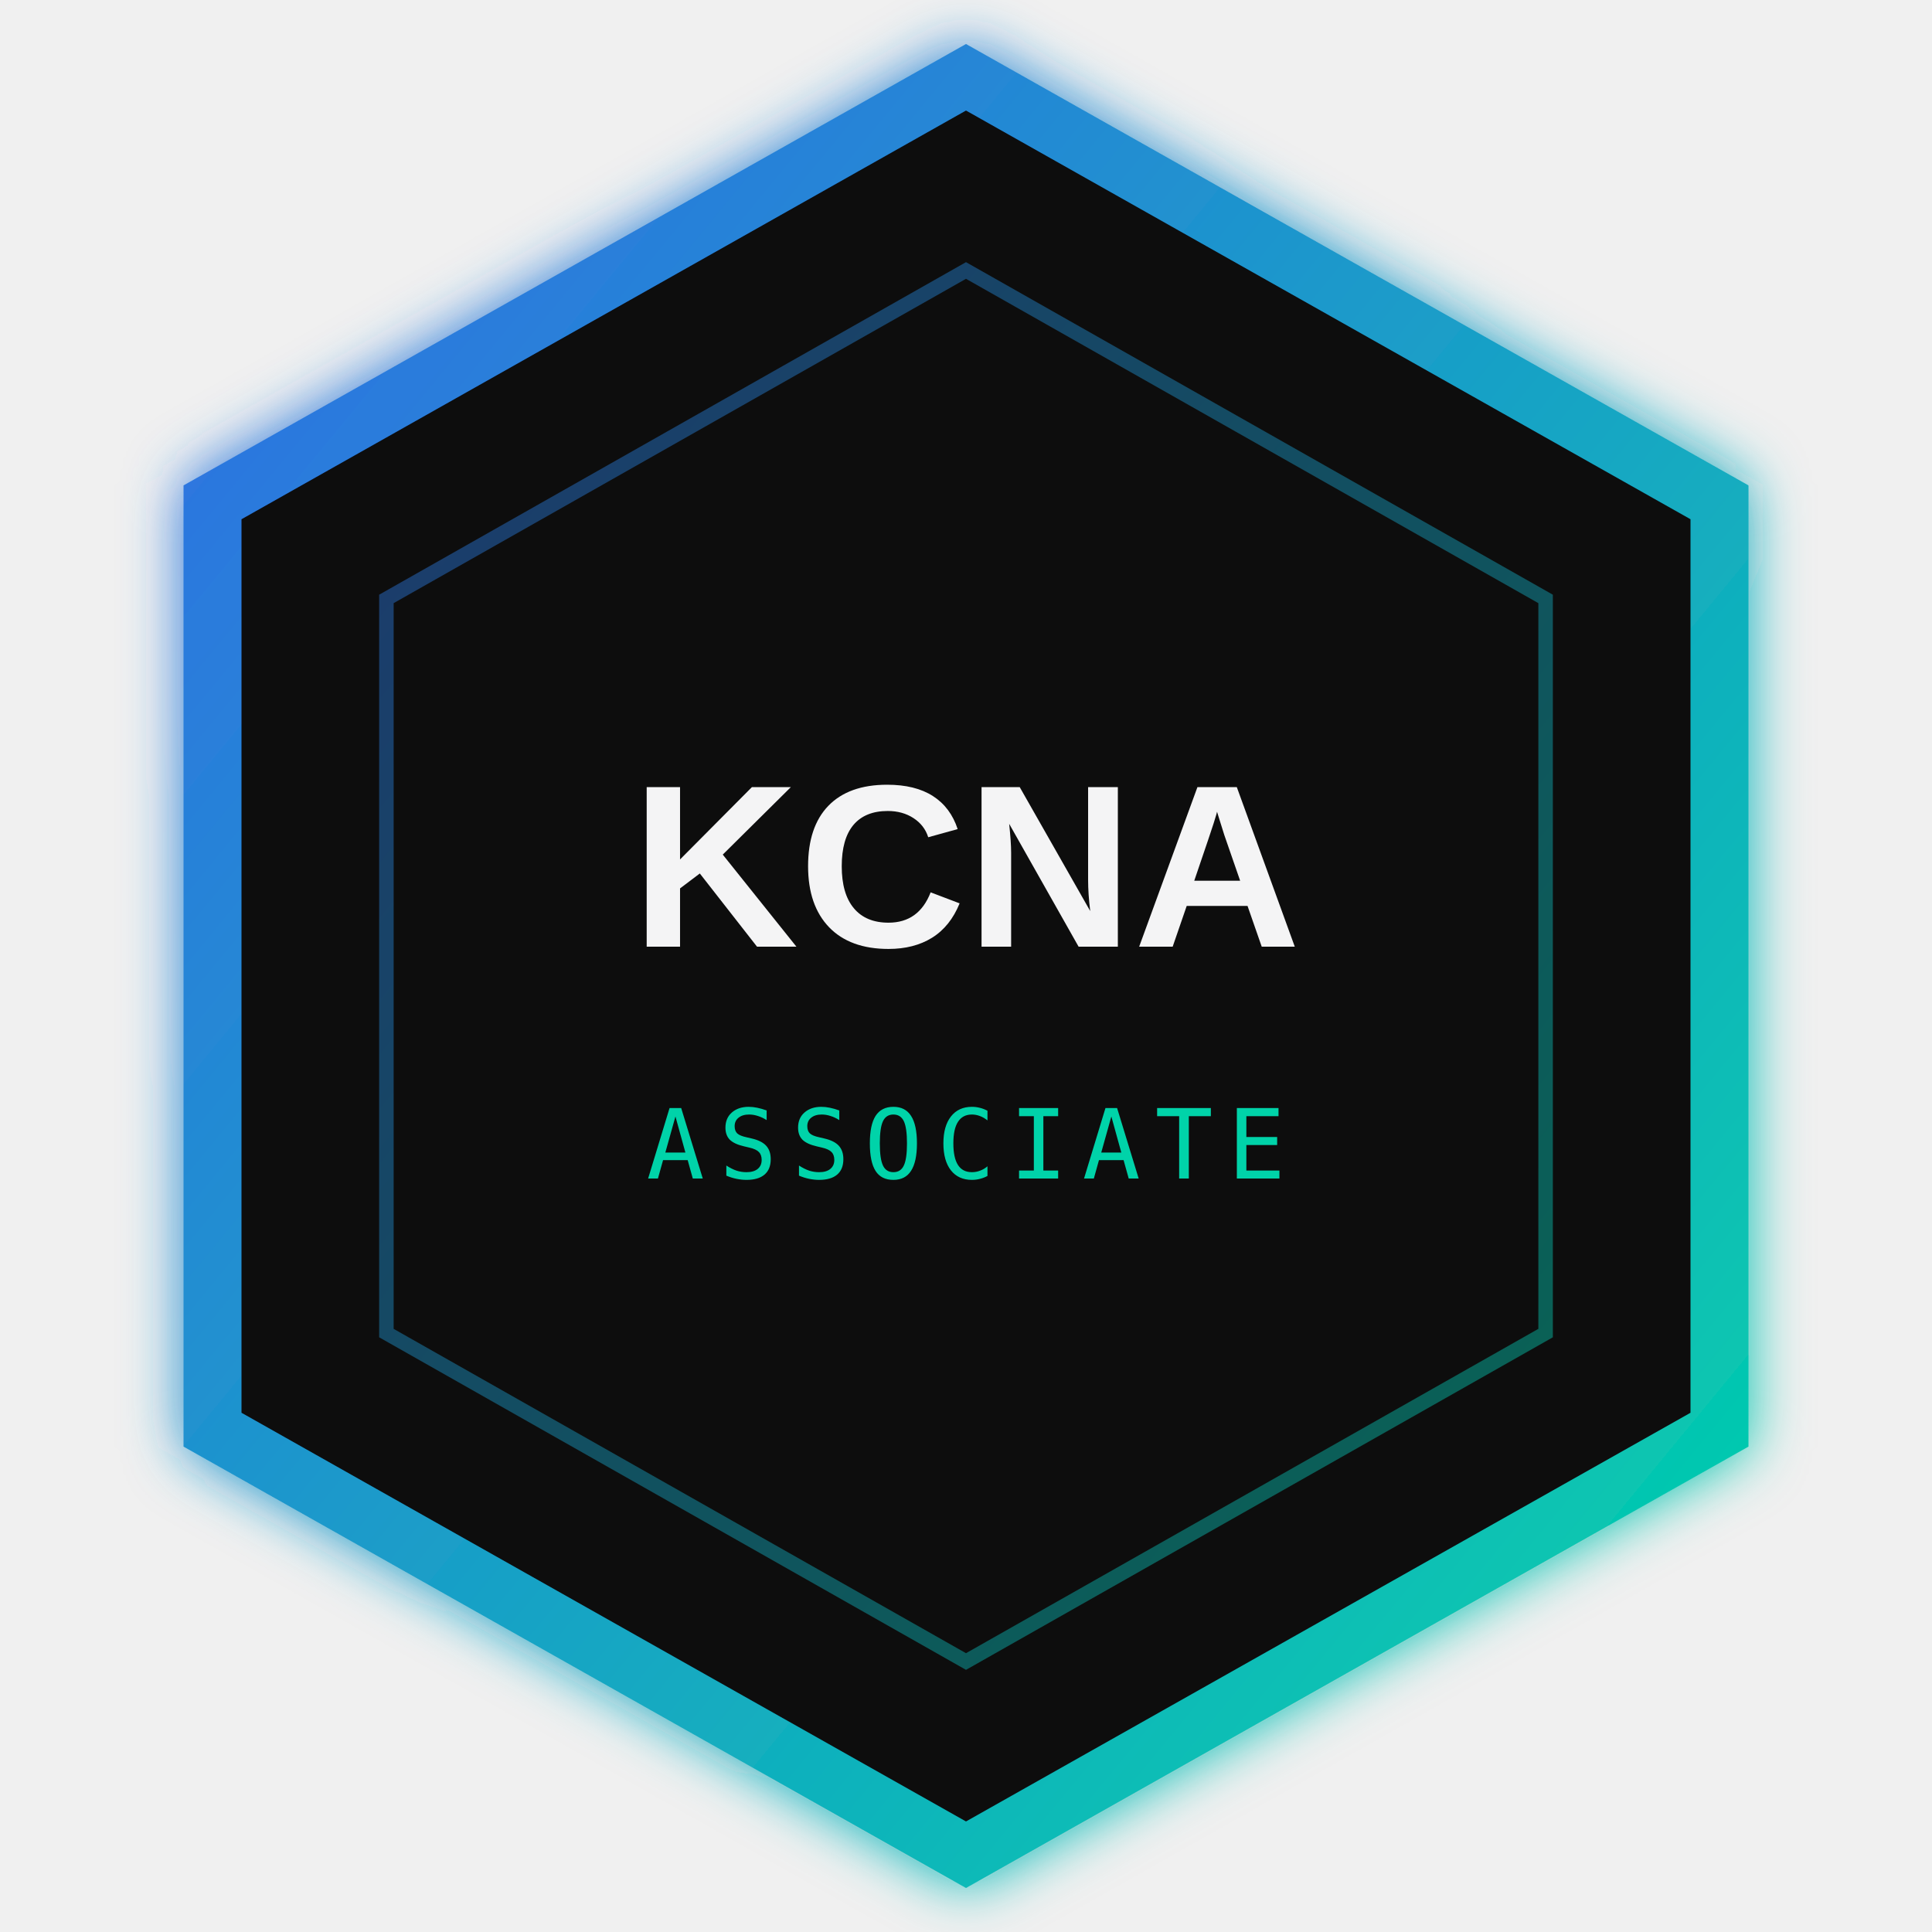
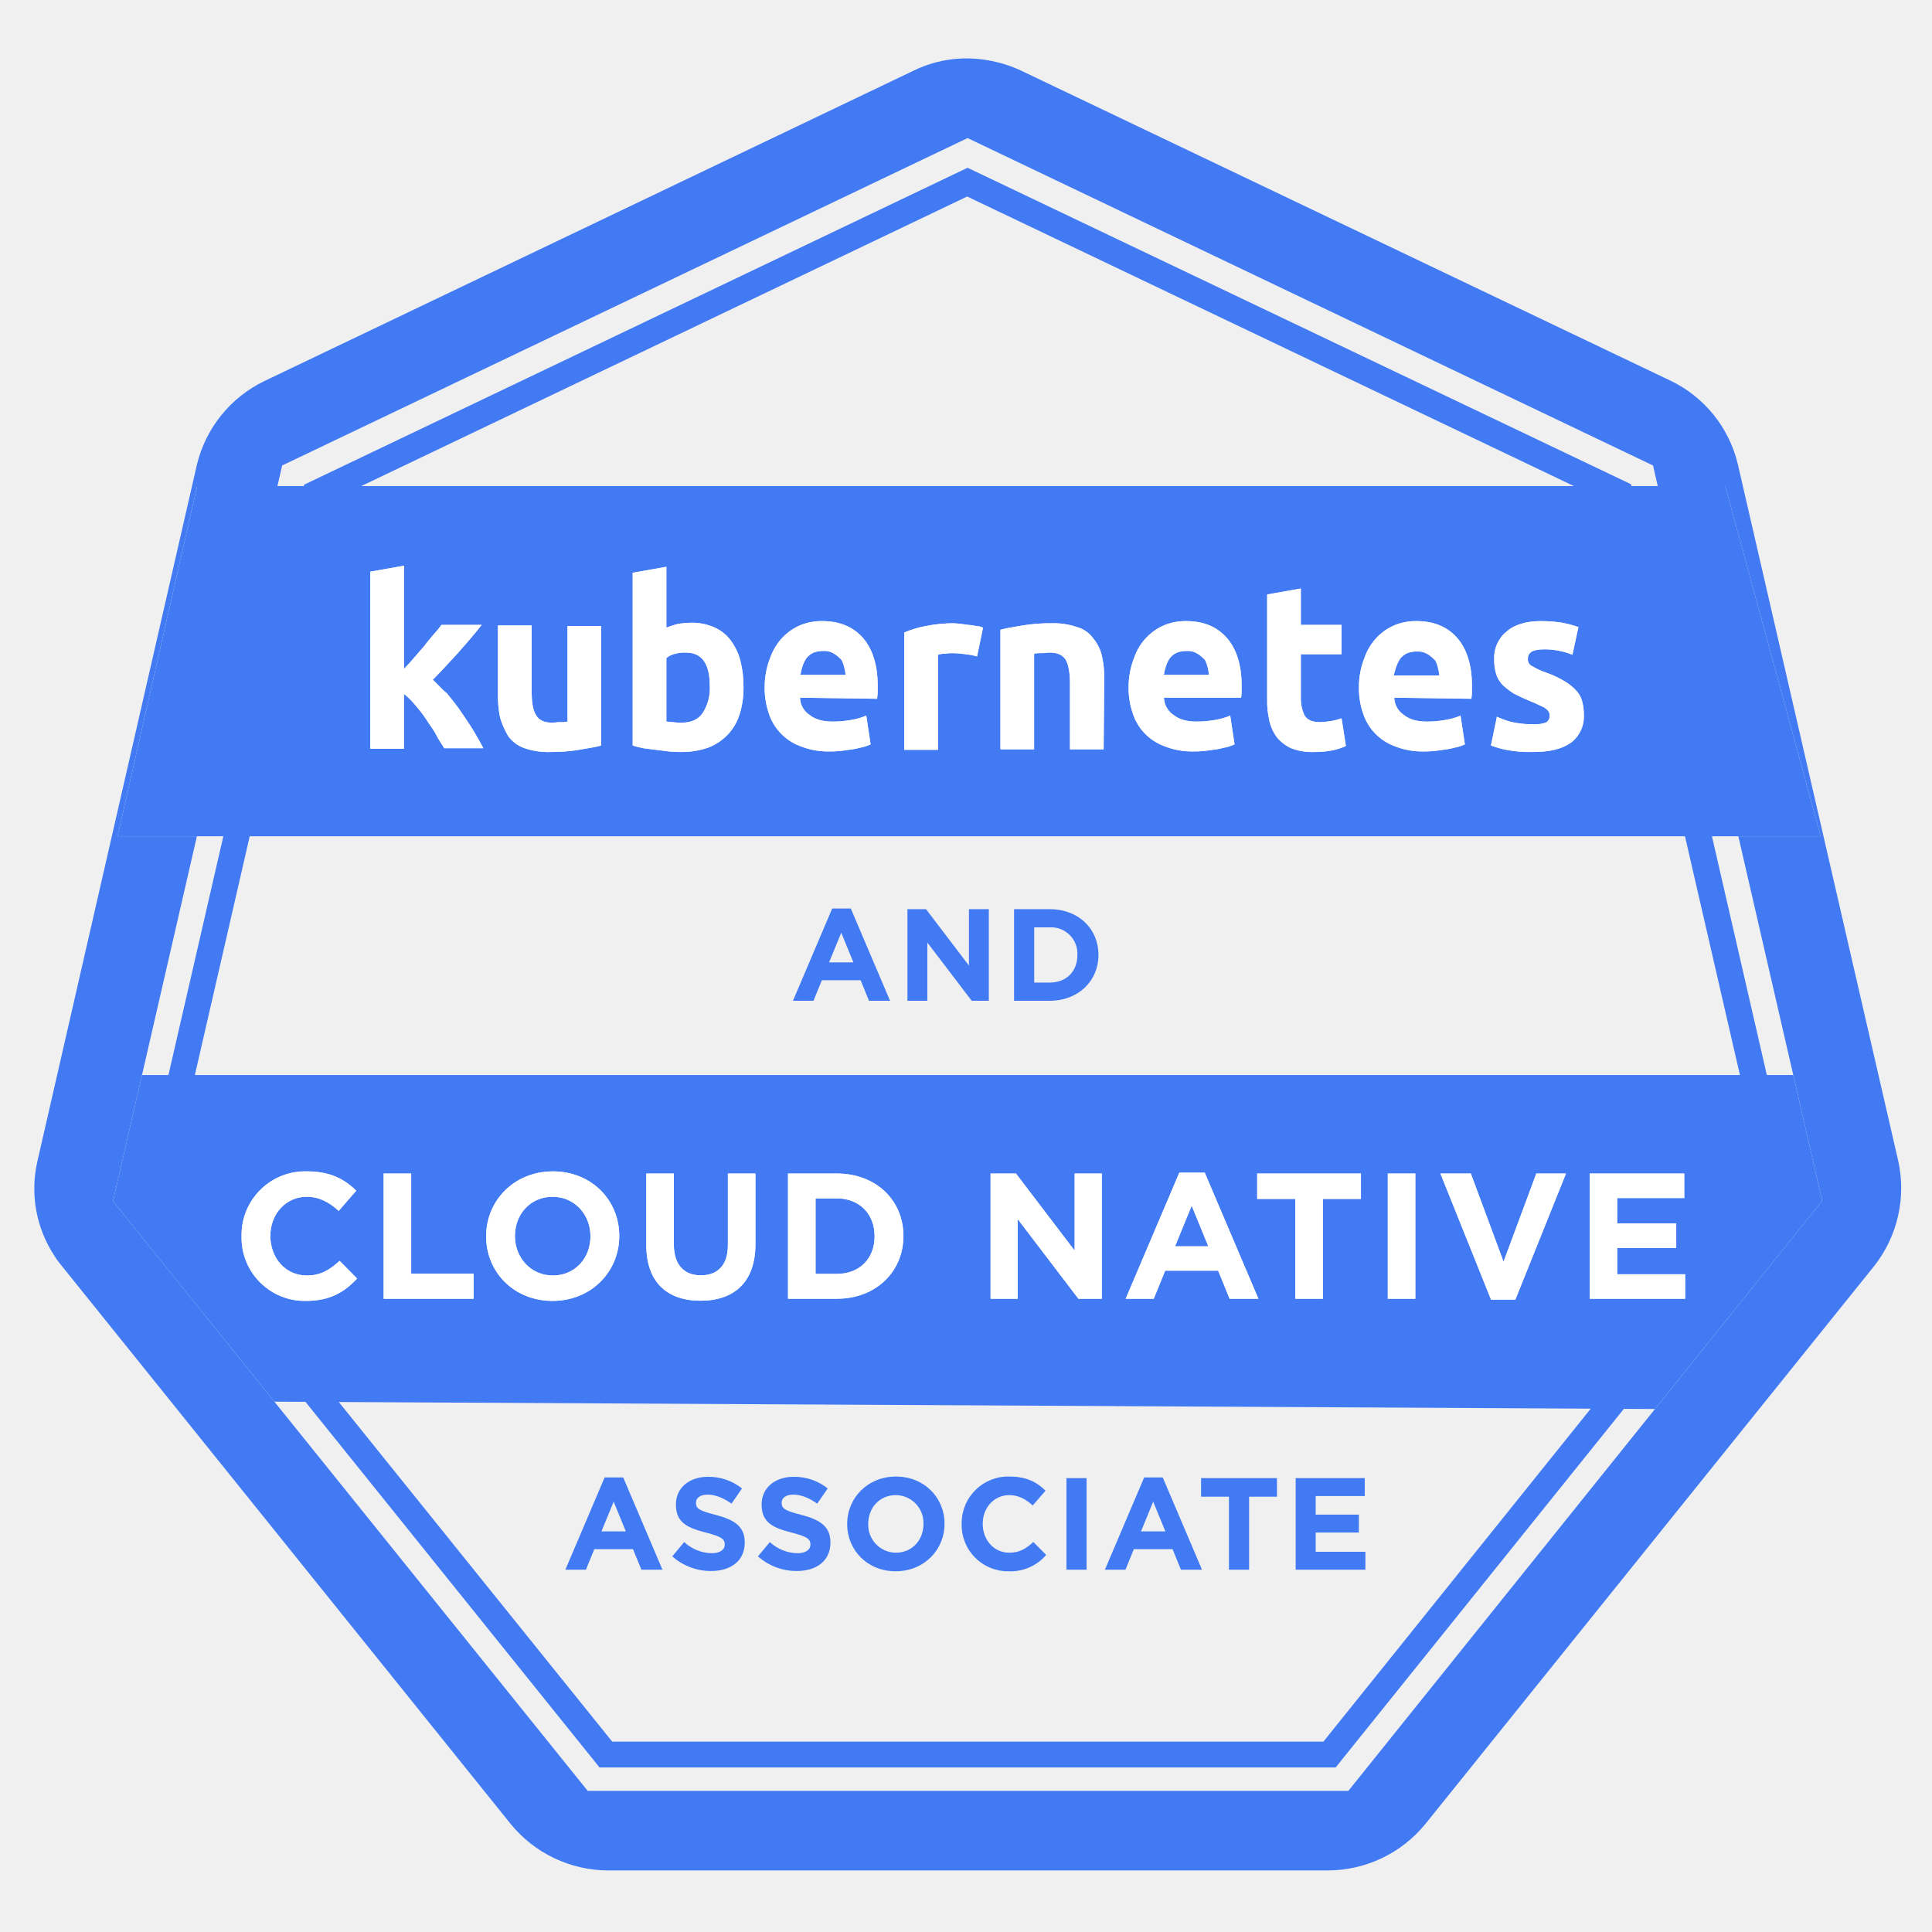
- <svg xmlns="http://www.w3.org/2000/svg" viewBox="0 0 200 200" role="img" aria-label="KCNA certification badge">
+ <svg xmlns="http://www.w3.org/2000/svg" id="Layer_1" data-name="Layer 1" viewBox="0 0 612 612">
  <defs>
-     <linearGradient id="g-kcna" x1="0%" y1="0%" x2="100%" y2="100%">
-       <stop offset="0%" stop-color="#326ce5" />
-       <stop offset="100%" stop-color="#00d3a9" />
-     </linearGradient>
-     <filter id="glow-kcna" x="-20%" y="-20%" width="140%" height="140%">
-       <feGaussianBlur stdDeviation="3" result="blur" />
-       <feMerge>
-         <feMergeNode in="blur" />
-         <feMergeNode in="SourceGraphic" />
-       </feMerge>
-     </filter>
+     <style>.cls-1{fill:none;}.cls-2{fill:#427af4;}.cls-3{fill:#fff;}</style>
  </defs>
-   <polygon points="100,8 178,52 178,148 100,192 22,148 22,52" fill="#0a0a0f" stroke="url(#g-kcna)" stroke-width="6" filter="url(#glow-kcna)" />
-   <polygon points="100,28 160,62 160,138 100,172 40,138 40,62" fill="none" stroke="url(#g-kcna)" stroke-width="1.5" opacity="0.45" />
-   <text x="100" y="98" text-anchor="middle" font-family="Outfit, Arial, sans-serif" font-size="24" font-weight="800" fill="#f4f4f5">KCNA</text>
-   <text x="100" y="122" text-anchor="middle" font-family="JetBrains Mono, monospace" font-size="10" letter-spacing="1.5" fill="#00d3a9">ASSOCIATE</text>
+   <polygon class="cls-1" points="365.299 475.684 361.444 485.092 369.153 485.092 365.299 475.684" />
+   <polygon class="cls-1" points="96.361 153.521 306.504 53.14 516.647 153.387 516.784 153.982 525.13 153.982 525.13 153.982 523.628 147.452 306.504 43.737 89.381 147.452 87.879 153.982 96.255 153.982 96.361 153.521" />
+   <polygon class="cls-1" points="542.291 264.908 559.682 340.539 568.054 340.539 568.054 340.539 550.653 264.908 550.652 264.908 542.291 264.908" />
+   <path class="cls-1" d="M193.928,551.694v-0H419.215l84.685-105.471-396.582-2.109Zm216.501-83.471H432.312v5.678h-15.543v5.886H430.447v5.679H416.769v6.092h15.75v5.679H410.428Zm-29.962,0h24.04v5.885h-8.829v23.128H389.294v-23.128h-8.828Zm-18.027-.207h5.886l12.434,29.22h-6.674l-2.653-6.507H359.164l-2.653,6.507h-6.507Zm-24.619.207h6.384v29.013H337.82Zm-33.195,14.506a14.745,14.745,0,0,1,14.479-15.007q.324-.006.649.003c5.471,0,8.746,1.824,11.439,4.476l-4.062,4.684c-2.238-2.031-4.518-3.275-7.419-3.275-4.891,0-8.415,4.062-8.415,9.036v.083c0,4.974,3.44,9.118,8.415,9.118,3.315,0,5.346-1.326,7.626-3.398l4.062,4.103a14.832,14.832,0,0,1-11.895,5.181,14.645,14.645,0,0,1-14.881-14.406q-.004-.258.001-.515Zm-36.264,0c0-8.248,6.507-15.004,15.46-15.004,8.951,0,15.376,6.673,15.376,14.921v.083c0,8.248-6.507,15.004-15.46,15.004-8.953,0-15.376-6.673-15.376-14.921ZM250.873,485.507c-5.845-1.492-9.616-3.108-9.616-8.87v-.083c0-5.263,4.228-8.745,10.155-8.745a16.8,16.8,0,0,1,10.777,3.689l-3.317,4.808c-2.569-1.783-5.098-2.86-7.544-2.86s-3.73,1.119-3.73,2.528v.082c0,1.907,1.243,2.528,6.259,3.814,5.886,1.534,9.201,3.648,9.201,8.704v.083c0,5.761-4.394,8.994-10.652,8.994a18.465,18.465,0,0,1-12.311-4.642l3.773-4.518a13.31,13.31,0,0,0,8.662,3.523c2.612,0,4.187-1.036,4.187-2.736v-.083c0-1.617-.995-2.445-5.845-3.689Zm-27.145,0c-5.845-1.492-9.616-3.108-9.616-8.87v-.083c0-5.263,4.228-8.745,10.155-8.745a16.8,16.8,0,0,1,10.777,3.689l-3.317,4.808c-2.569-1.783-5.098-2.86-7.543-2.86s-3.73,1.119-3.73,2.528v.082c0,1.907,1.243,2.528,6.259,3.814,5.886,1.534,9.201,3.648,9.201,8.704v.083c0,5.761-4.394,8.994-10.652,8.994a18.465,18.465,0,0,1-12.311-4.642l3.773-4.518a13.31,13.31,0,0,0,8.662,3.523c2.612,0,4.187-1.036,4.187-2.736v-.083c0-1.617-.995-2.445-5.845-3.689Zm-26.316-17.49,12.434,29.22h-6.673l-2.653-6.507h-12.268l-2.653,6.507h-6.507l12.434-29.22Z" />
+   <polygon class="cls-1" points="262.626 304.864 270.335 304.864 266.48 295.456 262.626 304.864" />
+   <polygon class="cls-1" points="194.386 475.684 190.532 485.092 198.241 485.092 194.386 475.684" />
+   <path class="cls-1" d="M283.821,491.848c5.139,0,8.703-4.062,8.703-9.035v-.083a8.815,8.815,0,0,0-8.506-9.114q-.14-.005-.281-.005c-5.139,0-8.704,4.062-8.704,9.036v.083a8.815,8.815,0,0,0,8.506,9.113Q283.68,491.848,283.821,491.848Z" />
+   <polygon class="cls-1" points="70.747 264.908 62.371 264.908 44.981 340.539 53.357 340.539 70.747 264.908" />
+   <polygon class="cls-1" points="514.395 446.279 423.102 559.869 189.907 559.869 96.759 444.057 86.916 444.005 186.172 567.298 427.113 567.298 524.245 446.331 514.395 446.279" />
+   <path class="cls-1" d="M533.751,264.908h-454.65L61.73,340.539H551.158ZM275.267,317.008l-2.653-6.507H260.346l-2.653,6.507h-6.507l12.434-29.22h5.886l12.434,29.22Zm37.961,0H307.8l-14.051-18.444v18.444h-6.3V287.995h5.886l13.595,17.864V287.995h6.299Zm34.731-14.506c0,8.165-6.3,14.506-15.418,14.506h-11.316V287.995h11.316c9.117,0,15.418,6.258,15.418,14.423Z" />
+   <polygon class="cls-1" points="306.37 62.253 114.425 153.982 498.581 153.982 306.37 62.253" />
+   <path class="cls-1" d="M332.542,293.756H327.608v17.491h4.934c5.221,0,8.744-3.523,8.744-8.663v-.083a8.332,8.332,0,0,0-8.744-8.746Z" />
+   <polygon class="cls-2" points="372.217 394.802 382.758 394.802 377.488 381.937 372.217 394.802" />
+   <path class="cls-2" d="M187.041,391.685v-.114c0-6.8-4.987-12.468-12.015-12.468-7.027,0-11.901,5.554-11.901,12.354v.113c0,6.801,4.987,12.468,12.015,12.468C182.166,404.039,187.041,398.485,187.041,391.685Z" />
+   <path class="cls-2" d="M265.092,379.613h-6.745V403.529h6.745c7.14,0,11.957-4.817,11.957-11.844v-.114C277.048,384.544,272.232,379.613,265.092,379.613Z" />
+   <path class="cls-2" d="M601.311,367.76l-0-0L550.491,147.036a39.457,39.457,0,0,0-21.325-26.448L323.536,22.412a41.162,41.162,0,0,0-19.109-3.877A38.06,38.06,0,0,0,289.334,22.412L83.703,120.727A39.761,39.761,0,0,0,62.379,147.175L11.836,367.899a38.716,38.716,0,0,0,5.4,29.91,24.49,24.49,0,0,0,2.216,3.046L161.801,577.822A39.99,39.99,0,0,0,192.542,592.5H420.743a39.99,39.99,0,0,0,30.741-14.678l142.349-176.967A39.965,39.965,0,0,0,601.311,367.76ZM186.172,567.298,86.916,444.005,35.792,380.5l9.189-39.961,17.391-75.631H37.237L62.448,153.982H87.879l1.502-6.53L306.504,43.737,523.628,147.452l1.502,6.53h21.357l30.253,110.926H550.653L568.054,340.539l9.163,39.823-0.0 0L524.245,446.331,427.113,567.298Z" />
+   <path class="cls-2" d="M189.907,559.869H423.102L514.395,446.279l9.85.052,52.971-65.97 0-0L568.054,340.539h-8.372l-17.391-75.631h34.449l-30.253-110.926H516.784l-.137-.595L306.504,53.14,96.361,153.521l-.106.461H62.448L37.237,264.908H70.747L53.357,340.539H44.981l-9.189,39.961L86.916,444.005l9.843.052ZM419.215,551.694H193.928v0l-86.61-107.581,396.582,2.109ZM97.147,404.039c4.533,0,7.31-1.814,10.427-4.647l5.554,5.611c-4.081,4.363-8.614,7.084-16.265,7.084A20.024,20.024,0,0,1,76.517,392.39q-.006-.353.001-.705v-.114a20.162,20.162,0,0,1,19.799-20.518q.443-.008.886.004c7.481,0,11.958,2.494,15.641,6.121l-5.554,6.404c-3.06-2.777-6.177-4.477-10.144-4.477-6.688,0-11.505,5.554-11.505,12.354v.113C85.642,398.372,90.346,404.039,97.147,404.039Zm52.881-.567v7.934H121.522v-39.67h8.727v31.736Zm3.973-11.787v-.114c0-11.277,8.897-20.515,21.139-20.515,12.241,0,21.025,9.124,21.025,20.402v.113c0,11.278-8.897,20.516-21.139,20.516-12.241,0-21.025-9.124-21.025-20.402Zm68.013,12.298c5.327,0,8.557-3.23,8.557-9.521V371.736h8.728V394.121c0,12.014-6.745,17.908-17.4,17.908-10.653,0-17.172-5.951-17.172-17.625V371.736h8.728v22.441c0,6.461,3.23,9.805,8.557,9.805Zm27.607,7.424v-39.67h15.471c12.468,0,21.082,8.557,21.082,19.722v.113c0,11.165-8.614,19.835-21.082,19.835Zm64.161,0v-39.67h8.046l18.589,24.425v-24.425h8.614v39.67h-7.425l-19.212-25.219v25.219Zm84.454-31.623v-8.047H431.105v8.047H419.035v31.623h-8.727v-31.623Zm.391,31.623h-9.124l-3.627-8.897H369.101l-3.627,8.897h-8.897l17.001-39.954h8.048Zm40.985,0v-39.67H448.34v39.67Zm16.666-39.67h9.635L476.282,399.675l10.372-27.939h9.407L480.023,411.689h-7.708Zm74.701,15.811v7.764H512.275v8.33h21.536v7.764H503.606v-39.67H533.528v7.764H512.275v8.047Zm-41.827-163.445c-1.204-.516-2.753-1.377-4.99-2.237-1.549-.688-3.097-1.377-4.474-2.065a25.64,25.64,0,0,1-3.441-2.581,9.169,9.169,0,0,1-2.237-3.441,15.228,15.228,0,0,1-.688-4.99,10.62,10.62,0,0,1,3.958-8.776c2.581-2.237,6.367-3.269,10.84-3.269a42.431,42.431,0,0,1,6.711.516,35.12,35.12,0,0,1,5.162,1.377l-1.893,8.776a21.533,21.533,0,0,0-3.958-1.204,22.231,22.231,0,0,0-4.99-.516c-3.441,0-5.162.86-5.162,2.925a2.552,2.552,0,0,0,.172,1.205,2.294,2.294,0,0,0,.86,1.032c.688.344,1.205.688,1.893,1.032a25.339,25.339,0,0,0,2.925,1.204,31.414,31.414,0,0,1,5.85,2.753,15.764,15.764,0,0,1,3.613,2.925,7.616,7.616,0,0,1,1.893,3.441,15.494,15.494,0,0,1,.516,4.302,10.323,10.323,0,0,1-4.13,8.776c-2.925,2.065-6.883,2.925-12.045,2.925l-0-0a38.65,38.65,0,0,1-8.431-.688,30.543,30.543,0,0,1-4.818-1.377l1.893-9.12a22.046,22.046,0,0,0,5.678,1.893,31.684,31.684,0,0,0,5.678.516,12.006,12.006,0,0,0,4.13-.516,2.439,2.439,0,0,0,1.204-2.409C490.872,225.479,490.184,224.791,489.152,224.103ZM306.37,62.253l192.211,91.728H114.425Zm159.724,159.096-24.434-.344a6.753,6.753,0,0,0,3.097,5.506q2.581,2.065,7.227,2.065a32.182,32.182,0,0,0,5.85-.516,20.62,20.62,0,0,0,4.818-1.377l1.377,9.12a18.686,18.686,0,0,1-2.409.86c-1.032.172-2.065.516-3.269.688s-2.581.344-3.786.516a30.464,30.464,0,0,1-3.958.172,23.681,23.681,0,0,1-8.948-1.721,16.441,16.441,0,0,1-9.98-10.668,24.184,24.184,0,0,1-1.205-8.087,24.608,24.608,0,0,1,1.721-9.12,18.026,18.026,0,0,1,3.958-6.539,16.785,16.785,0,0,1,5.85-3.958,17.828,17.828,0,0,1,6.711-1.205c5.334,0,9.636,1.721,12.733,5.162,3.097,3.441,4.818,8.604,4.818,15.142v2.237c0,.86-.172,1.549-.172,2.065Zm-41.125-23.402v9.292H412.064v13.766a12.666,12.666,0,0,0,1.205,5.678c.86,1.377,2.409,2.065,4.818,2.065a23.417,23.417,0,0,0,3.614-.344,22.917,22.917,0,0,0,3.269-.86l1.377,8.776a21.118,21.118,0,0,1-4.302,1.377,28.389,28.389,0,0,1-5.85.516,18.165,18.165,0,0,1-7.227-1.204,12.955,12.955,0,0,1-4.474-3.441,13.749,13.749,0,0,1-2.409-5.334,27.38,27.38,0,0,1-.688-6.883V188.312l10.668-1.893v11.529Zm-53.17,28.564q2.581,2.065,7.227,2.065a32.181,32.181,0,0,0,5.85-.516,20.621,20.621,0,0,0,4.818-1.377l1.377,9.12a18.687,18.687,0,0,1-2.409.86c-1.032.172-2.065.516-3.269.688-1.205.172-2.581.344-3.786.516a30.462,30.462,0,0,1-3.958.172,23.681,23.681,0,0,1-8.948-1.721,16.441,16.441,0,0,1-9.98-10.668,24.184,24.184,0,0,1-1.205-8.087,24.608,24.608,0,0,1,1.721-9.12,17.165,17.165,0,0,1,9.808-10.496,17.828,17.828,0,0,1,6.711-1.205c5.334,0,9.636,1.721,12.733,5.162,3.097,3.441,4.818,8.604,4.818,15.142v2.237h0a13.285,13.285,0,0,1-.172,1.721h-24.434a6.753,6.753,0,0,0,3.097,5.506Zm-34.242-17.551c-1.032-1.549-2.581-2.237-5.162-2.237-.688,0-1.377.172-2.409.172a9.847,9.847,0,0,0-2.409.172V237.352H316.909V199.497c1.721-.516,4.13-.86,7.055-1.377a52.934,52.934,0,0,1,9.12-.688,22.878,22.878,0,0,1,8.087,1.205,9.466,9.466,0,0,1,5.162,3.613,13.469,13.469,0,0,1,2.753,5.678,30.314,30.314,0,0,1,.688,7.227l-.172,22.197H338.934V216.531c0-3.613-.516-6.194-1.377-7.571Zm-26.155-10.152-1.893,9.12a22.438,22.438,0,0,0-3.613-.688,30.828,30.828,0,0,0-4.13-.344,13.084,13.084,0,0,0-2.409.172,6.742,6.742,0,0,0-2.237.344v30.112H286.452V200.357a32.625,32.625,0,0,1,6.883-2.065,44.597,44.597,0,0,1,8.776-.86c.86,0,1.377.172,2.237.172.688.172,1.549.172,2.409.344a13.5,13.5,0,0,1,2.409.344,6.105,6.105,0,0,1,2.237.516ZM256.512,226.512q2.581,2.065,7.227,2.065a32.176,32.176,0,0,0,5.85-.516,20.623,20.623,0,0,0,4.818-1.377l1.377,9.12a18.71,18.71,0,0,1-2.409.86c-1.032.172-2.065.516-3.269.688-1.204.172-2.581.344-3.786.516a30.465,30.465,0,0,1-3.958.172,23.68,23.68,0,0,1-8.948-1.721,16.442,16.442,0,0,1-9.98-10.668,24.185,24.185,0,0,1-1.204-8.087,24.607,24.607,0,0,1,1.721-9.12,18.026,18.026,0,0,1,3.958-6.539,16.786,16.786,0,0,1,5.85-3.958,17.828,17.828,0,0,1,6.711-1.204c5.334,0,9.636,1.721,12.733,5.162,3.097,3.441,4.818,8.604,4.818,15.142v2.237c0,.86-.172,1.549-.172,2.065l-24.434-.344A6.753,6.753,0,0,0,256.512,226.512Zm-41.641-28.908a30.829,30.829,0,0,1,4.13-.344,17.776,17.776,0,0,1,7.055,1.377,12.79,12.79,0,0,1,5.334,4.13,18.317,18.317,0,0,1,3.097,6.367,32.338,32.338,0,0,1,1.032,8.431,27.38,27.38,0,0,1-1.205,8.604,16.391,16.391,0,0,1-3.786,6.539,17.037,17.037,0,0,1-6.195,4.13,25.465,25.465,0,0,1-8.431,1.377,31.796,31.796,0,0,1-3.958-.172l-4.13-.516c-1.205-.172-2.753-.344-4.13-.516-1.205-.344-2.409-.516-3.269-.86v-54.718l10.668-1.893v19.272a32.109,32.109,0,0,1,3.786-1.205ZM158.432,227.372a32.794,32.794,0,0,1-.688-7.399V198.12H168.412v20.648c0,3.613.344,6.022,1.377,7.743,1.032,1.721,2.581,2.409,5.162,2.409.688,0,1.549-.172,2.409-.172a9.846,9.846,0,0,0,2.409-.172V198.292h10.668V236.148c-1.721.516-4.13.86-7.055,1.377a52.933,52.933,0,0,1-9.12.688,22.878,22.878,0,0,1-8.087-1.204,10.703,10.703,0,0,1-5.162-3.786h0A26.103,26.103,0,0,1,158.432,227.372Zm-27.187-19.1c1.032-1.205,2.237-2.581,3.269-3.786.86-1.205,2.065-2.581,2.925-3.613a30.514,30.514,0,0,0,2.409-2.925h12.733c-2.409,3.097-4.99,6.022-7.399,8.776-2.581,2.753-5.162,5.678-8.087,8.604l-0.0 0c1.377,1.204,2.753,2.925,4.474,4.302,1.549,1.893,3.097,3.786,4.474,5.85,1.377,2.065,2.753,3.958,3.958,6.022s2.237,3.786,3.097,5.506h-12.389c-.688-1.204-1.721-2.581-2.581-4.302s-2.065-3.097-3.097-4.818a44.056,44.056,0,0,0-3.441-4.474,23.85,23.85,0,0,0-3.613-3.614V237.18H117.307V181.085l10.668-1.893v32.693c1.032-1.032,2.237-2.409,3.269-3.614ZM79.101,264.908h454.65l17.407,75.631H61.73Z" />
+   <path class="cls-3" d="M97.147,379.103c3.967,0,7.084,1.7,10.144,4.477l5.554-6.404c-3.683-3.627-8.16-6.121-15.641-6.121A20.162,20.162,0,0,0,76.522,390.685q-.012.443-.004.886v.114a20.024,20.024,0,0,0,19.639,20.401q.353.007.705.001c7.651,0,12.184-2.721,16.265-7.084l-5.554-5.611c-3.117,2.834-5.894,4.647-10.427,4.647-6.801,0-11.505-5.668-11.505-12.468v-.113C85.642,384.657,90.459,379.103,97.147,379.103Z" />
+   <polygon class="cls-3" points="121.522 371.736 121.522 411.406 150.028 411.406 150.028 403.472 130.249 403.472 130.249 371.736 121.522 371.736" />
+   <path class="cls-3" d="M196.164,391.571v-.113c0-11.278-8.784-20.402-21.025-20.402-12.241,0-21.139,9.238-21.139,20.515v.114c0,11.277,8.784,20.402,21.025,20.402C187.267,412.086,196.164,402.849,196.164,391.571Zm-33.04,0v-.113c0-6.801,4.874-12.354,11.901-12.354,7.028,0,12.015,5.668,12.015,12.468v.114c0,6.8-4.875,12.354-11.901,12.354C168.112,404.039,163.124,398.372,163.124,391.571Z" />
+   <path class="cls-3" d="M204.728,371.736v22.668c0,11.674,6.518,17.625,17.172,17.625,10.655,0,17.4-5.894,17.4-17.908V371.736H230.571v22.725c0,6.291-3.23,9.521-8.557,9.521s-8.557-3.344-8.557-9.805v-22.441Z" />
+   <path class="cls-3" d="M286.174,391.571v-.113c0-11.164-8.614-19.722-21.082-19.722H249.62v39.67h15.471C277.559,411.406,286.174,402.736,286.174,391.571Zm-9.125.114c0,7.027-4.817,11.844-11.957,11.844h-6.745V379.613h6.745c7.14,0,11.957,4.93,11.957,11.957Z" />
+   <polygon class="cls-3" points="341.607 411.406 349.032 411.406 349.032 371.736 340.417 371.736 340.417 396.161 321.828 371.736 313.782 371.736 313.782 411.406 322.395 411.406 322.395 386.187 341.607 411.406" />
+   <path class="cls-3" d="M373.578,371.452l-17.001,39.954h8.897l3.627-8.897h16.775l3.627,8.897h9.124l-17.001-39.954Zm-1.36,23.349,5.27-12.864,5.27,12.864Z" />
+   <polygon class="cls-3" points="419.035 411.406 419.035 379.783 431.105 379.783 431.105 371.736 398.236 371.736 398.236 379.783 410.308 379.783 410.308 411.406 419.035 411.406" />
+   <rect class="cls-3" x="439.612" y="371.736" width="8.728" height="39.67" />
+   <polygon class="cls-3" points="496.061 371.736 486.654 371.736 476.282 399.675 465.912 371.736 456.277 371.736 472.315 411.689 480.023 411.689 496.061 371.736" />
+   <polygon class="cls-3" points="533.528 379.5 533.528 371.736 503.606 371.736 503.606 411.406 531.854 411.406 533.811 411.406 533.811 408.969 533.811 403.642 512.275 403.642 512.275 395.312 530.978 395.312 530.978 387.548 512.275 387.548 512.275 379.5 533.528 379.5" />
+   <path class="cls-2" d="M263.621,287.788l-12.434,29.22h6.507l2.653-6.507h12.268l2.653,6.507h6.674l-12.434-29.22Zm-.995,17.076,3.855-9.408,3.855,9.408Z" />
+   <polygon class="cls-2" points="306.93 305.859 293.334 287.995 287.448 287.995 287.448 317.008 293.749 317.008 293.749 298.564 307.799 317.008 313.228 317.008 313.228 287.995 306.93 287.995 306.93 305.859" />
+   <path class="cls-2" d="M332.542,287.995h-11.316v29.013h11.316c9.117,0,15.418-6.341,15.418-14.506v-.083C347.959,294.254,341.659,287.995,332.542,287.995Zm8.744,14.589c0,5.139-3.523,8.663-8.744,8.663H327.608V293.756h4.934a8.332,8.332,0,0,1,8.744,8.746Z" />
+   <path class="cls-2" d="M266.148,208.616a9.753,9.753,0,0,0-2.237-1.721,5.519,5.519,0,0,0-3.097-.688,8.335,8.335,0,0,0-3.097.516,5.932,5.932,0,0,0-2.237,1.721,10.514,10.514,0,0,0-1.205,2.409,16.113,16.113,0,0,0-.688,2.753h-.172v.172h14.454a15.493,15.493,0,0,0-.516-2.753C267.008,209.993,266.836,209.133,266.148,208.616Z" />
+   <path class="cls-2" d="M381.263,208.616a9.757,9.757,0,0,0-2.237-1.721,5.519,5.519,0,0,0-3.097-.688,8.336,8.336,0,0,0-3.097.516,5.933,5.933,0,0,0-2.237,1.721,10.513,10.513,0,0,0-1.205,2.409,16.112,16.112,0,0,0-.688,2.753l-.172-0v.172h14.454a18.989,18.989,0,0,0-.516-2.753C382.124,209.993,381.951,209.132,381.263,208.616Z" />
+   <path class="cls-2" d="M454.221,208.788a9.752,9.752,0,0,0-2.237-1.721,5.519,5.519,0,0,0-3.097-.688,8.334,8.334,0,0,0-3.097.516,5.932,5.932,0,0,0-2.237,1.721,10.513,10.513,0,0,0-1.205,2.409c-.344.86-.516,1.721-.86,2.925H455.942a18.998,18.998,0,0,0-.516-2.753C455.082,210.165,454.909,209.305,454.221,208.788Z" />
+   <path class="cls-2" d="M211.085,228.576c.688,0,1.205.172,2.065.172a14.803,14.803,0,0,0,2.753.172q4.646,0,6.711-3.097a14.327,14.327,0,0,0,2.237-8.431c0-7.055-2.409-10.668-7.571-10.668a10.589,10.589,0,0,0-3.269.344,6.548,6.548,0,0,0-2.925,1.377Z" />
+   <path class="cls-3" d="M466.266,217.048c0-6.539-1.721-11.701-4.818-15.142-3.097-3.441-7.399-5.162-12.733-5.162a17.828,17.828,0,0,0-6.711,1.205,16.785,16.785,0,0,0-5.85,3.958,18.026,18.026,0,0,0-3.958,6.539,24.608,24.608,0,0,0-1.721,9.12,24.184,24.184,0,0,0,1.205,8.087,16.441,16.441,0,0,0,9.98,10.668,23.681,23.681,0,0,0,8.948,1.721,30.464,30.464,0,0,0,3.958-.172c1.204-.172,2.581-.344,3.786-.516s2.237-.516,3.269-.688a18.683,18.683,0,0,0,2.409-.86l-1.377-9.12a20.62,20.62,0,0,1-4.818,1.377,32.183,32.183,0,0,1-5.85.516q-4.646,0-7.227-2.065a6.753,6.753,0,0,1-3.097-5.506l24.434.344c0-.516.172-1.204.172-2.065Zm-24.778-3.097c.344-1.204.516-2.065.86-2.925a10.513,10.513,0,0,1,1.205-2.409,5.932,5.932,0,0,1,2.237-1.721,8.334,8.334,0,0,1,3.097-.516,5.519,5.519,0,0,1,3.097.688,9.752,9.752,0,0,1,2.237,1.721c.688.516.86,1.377,1.204,2.409a18.998,18.998,0,0,1,.516,2.753Z" />
+   <path class="cls-3" d="M489.668,228.921a12.006,12.006,0,0,1-4.13.516,31.684,31.684,0,0,1-5.678-.516,22.046,22.046,0,0,1-5.678-1.893l-1.893,9.12a30.543,30.543,0,0,0,4.818,1.377,38.652,38.652,0,0,0,8.431.688l0.0 0c5.162,0,9.12-.86,12.045-2.925a10.323,10.323,0,0,0,4.13-8.776,15.494,15.494,0,0,0-.516-4.302,7.616,7.616,0,0,0-1.893-3.441,15.763,15.763,0,0,0-3.613-2.925,31.414,31.414,0,0,0-5.85-2.753,25.34,25.34,0,0,1-2.925-1.204c-.688-.344-1.205-.688-1.893-1.032a2.294,2.294,0,0,1-.86-1.032,2.551,2.551,0,0,1-.172-1.205c0-2.065,1.721-2.925,5.162-2.925a22.231,22.231,0,0,1,4.99.516,21.533,21.533,0,0,1,3.958,1.204l1.893-8.776a35.118,35.118,0,0,0-5.162-1.377,42.43,42.43,0,0,0-6.711-.516c-4.474,0-8.259,1.032-10.84,3.269a10.62,10.62,0,0,0-3.958,8.776,15.228,15.228,0,0,0,.688,4.99,9.169,9.169,0,0,0,2.237,3.441,25.641,25.641,0,0,0,3.441,2.581c1.377.688,2.925,1.377,4.474,2.065,2.237.86,3.786,1.721,4.99,2.237,1.032.688,1.721,1.377,1.721,2.409A2.439,2.439,0,0,1,489.668,228.921Z" />
+   <path class="cls-3" d="M393.308,219.285h-0v-2.237c0-6.539-1.721-11.701-4.818-15.142-3.097-3.441-7.399-5.162-12.733-5.162a17.828,17.828,0,0,0-6.711,1.205,17.165,17.165,0,0,0-9.808,10.496,24.608,24.608,0,0,0-1.721,9.12,24.184,24.184,0,0,0,1.205,8.087,16.441,16.441,0,0,0,9.98,10.668,23.68,23.68,0,0,0,8.948,1.721,30.461,30.461,0,0,0,3.958-.172c1.204-.172,2.581-.344,3.786-.516,1.204-.172,2.237-.516,3.269-.688a18.687,18.687,0,0,0,2.409-.86l-1.377-9.12a20.62,20.62,0,0,1-4.818,1.377,32.182,32.182,0,0,1-5.85.516q-4.646,0-7.227-2.065a6.753,6.753,0,0,1-3.097-5.506h24.434A13.291,13.291,0,0,0,393.308,219.285ZM368.53,213.778v-.172l.172 0a16.112,16.112,0,0,1,.688-2.753,10.513,10.513,0,0,1,1.205-2.409,5.933,5.933,0,0,1,2.237-1.721,8.336,8.336,0,0,1,3.097-.516,5.519,5.519,0,0,1,3.097.688,9.757,9.757,0,0,1,2.237,1.721c.688.516.86,1.377,1.205,2.409a18.989,18.989,0,0,1,.516,2.753Z" />
+   <path class="cls-3" d="M166.175,237.008a22.877,22.877,0,0,0,8.087,1.204,52.931,52.931,0,0,0,9.12-.688c2.925-.516,5.334-.86,7.055-1.377V198.292H179.768v30.284a9.846,9.846,0,0,1-2.409.172c-.86,0-1.721.172-2.409.172-2.581,0-4.13-.688-5.162-2.409-1.032-1.721-1.377-4.13-1.377-7.743V198.12H157.743v21.853a32.794,32.794,0,0,0,.688,7.399,26.103,26.103,0,0,0,2.581,5.85h-0A10.703,10.703,0,0,0,166.175,237.008Z" />
+   <path class="cls-3" d="M349.602,237.352l.172-22.197a30.315,30.315,0,0,0-.688-7.227,13.469,13.469,0,0,0-2.753-5.678,9.466,9.466,0,0,0-5.162-3.613,22.878,22.878,0,0,0-8.087-1.205,52.933,52.933,0,0,0-9.12.688c-2.925.516-5.334.86-7.055,1.377V237.352h10.668V207.068a9.846,9.846,0,0,1,2.409-.172c1.032,0,1.721-.172,2.409-.172,2.581,0,4.13.688,5.162,2.237.86,1.377,1.377,3.958,1.377,7.571v20.821Z" />
+   <path class="cls-3" d="M304.348,197.604c-.86,0-1.377-.172-2.237-.172a44.598,44.598,0,0,0-8.776.86,32.625,32.625,0,0,0-6.883,2.065v37.167h10.668V207.412a6.742,6.742,0,0,1,2.237-.344,13.083,13.083,0,0,1,2.409-.172,30.827,30.827,0,0,1,4.13.344,22.438,22.438,0,0,1,3.613.688l1.893-9.12a6.106,6.106,0,0,0-2.237-.516,13.499,13.499,0,0,0-2.409-.344C305.896,197.776,305.036,197.776,304.348,197.604Z" />
+   <path class="cls-3" d="M278.021,219.285v-2.237c0-6.539-1.721-11.701-4.818-15.142-3.097-3.441-7.399-5.162-12.733-5.162a17.828,17.828,0,0,0-6.711,1.204,16.786,16.786,0,0,0-5.85,3.958,18.026,18.026,0,0,0-3.958,6.539,24.607,24.607,0,0,0-1.721,9.12,24.185,24.185,0,0,0,1.204,8.087,16.442,16.442,0,0,0,9.98,10.668,23.68,23.68,0,0,0,8.948,1.721,30.465,30.465,0,0,0,3.958-.172c1.204-.172,2.581-.344,3.786-.516,1.205-.172,2.237-.516,3.269-.688a18.708,18.708,0,0,0,2.409-.86l-1.377-9.12a20.623,20.623,0,0,1-4.818,1.377,32.176,32.176,0,0,1-5.85.516q-4.646,0-7.227-2.065a6.753,6.753,0,0,1-3.097-5.506l24.434.344C277.849,220.833,278.021,220.145,278.021,219.285Zm-24.606-5.506v-.172h.172a16.114,16.114,0,0,1,.688-2.753,10.514,10.514,0,0,1,1.205-2.409,5.932,5.932,0,0,1,2.237-1.721,8.335,8.335,0,0,1,3.097-.516,5.519,5.519,0,0,1,3.097.688,9.753,9.753,0,0,1,2.237,1.721c.688.516.86,1.377,1.204,2.409a15.493,15.493,0,0,1,.516,2.753Z" />
+   <path class="cls-3" d="M200.417,181.429v54.718c.86.344,2.065.516,3.269.86,1.377.172,2.925.344,4.13.516l4.13.516a31.796,31.796,0,0,0,3.958.172,25.465,25.465,0,0,0,8.431-1.377,17.037,17.037,0,0,0,6.195-4.13,16.391,16.391,0,0,0,3.786-6.539,27.38,27.38,0,0,0,1.205-8.604,32.338,32.338,0,0,0-1.032-8.431,18.317,18.317,0,0,0-3.097-6.367,12.79,12.79,0,0,0-5.334-4.13,17.776,17.776,0,0,0-7.055-1.377,30.829,30.829,0,0,0-4.13.344,32.112,32.112,0,0,0-3.786,1.205v-19.272Zm13.594,25.639a10.589,10.589,0,0,1,3.269-.344c5.162,0,7.571,3.613,7.571,10.668a14.327,14.327,0,0,1-2.237,8.431q-2.065,3.097-6.711,3.097a14.802,14.802,0,0,1-2.753-.172c-.86,0-1.377-.172-2.065-.172V208.444A6.548,6.548,0,0,1,214.011,207.068Z" />
+   <path class="cls-3" d="M401.396,188.312v33.038a27.38,27.38,0,0,0,.688,6.883,13.749,13.749,0,0,0,2.409,5.334,12.956,12.956,0,0,0,4.474,3.441,18.165,18.165,0,0,0,7.227,1.204,28.389,28.389,0,0,0,5.85-.516,21.118,21.118,0,0,0,4.302-1.377l-1.377-8.776a22.917,22.917,0,0,1-3.269.86,23.416,23.416,0,0,1-3.614.344c-2.409,0-3.958-.688-4.818-2.065a12.666,12.666,0,0,1-1.205-5.678V207.24h12.905v-9.292H412.064V186.419Z" />
+   <path class="cls-3" d="M117.307,181.085V237.18h10.668V219.801a23.85,23.85,0,0,1,3.613,3.614,44.056,44.056,0,0,1,3.441,4.474c1.032,1.721,2.237,3.097,3.097,4.818s1.893,3.097,2.581,4.302h12.389c-.86-1.721-1.893-3.441-3.097-5.506s-2.581-3.958-3.958-6.022c-1.377-2.065-2.925-3.958-4.474-5.85-1.721-1.377-3.097-3.097-4.474-4.302l0-0c2.925-2.925,5.506-5.85,8.087-8.604,2.409-2.753,4.99-5.678,7.399-8.776H139.848a30.518,30.518,0,0,1-2.409,2.925c-.86,1.032-2.065,2.409-2.925,3.613-1.032,1.204-2.237,2.581-3.269,3.786-1.032,1.204-2.237,2.581-3.269,3.613V179.192Z" />
+   <path class="cls-2" d="M185.6,497.236l2.653-6.507h12.268l2.653,6.507h6.673L197.412,468.016h-5.886l-12.434,29.22Zm8.787-21.552,3.855,9.408h-7.71Z" />
+   <path class="cls-2" d="M225.386,492.014a13.31,13.31,0,0,1-8.662-3.523l-3.773,4.518a18.465,18.465,0,0,0,12.311,4.642c6.258,0,10.652-3.233,10.652-8.994v-.083c0-5.056-3.315-7.17-9.201-8.704-5.016-1.285-6.259-1.907-6.259-3.814v-.082c0-1.409,1.284-2.528,3.73-2.528,2.445,0,4.975,1.077,7.543,2.86l3.317-4.808a16.8,16.8,0,0,0-10.777-3.689c-5.927,0-10.155,3.481-10.155,8.745v.083c0,5.762,3.771,7.377,9.616,8.87,4.85,1.243,5.845,2.072,5.845,3.689v.083C229.573,490.978,227.998,492.014,225.386,492.014Z" />
+   <path class="cls-2" d="M252.531,492.014a13.31,13.31,0,0,1-8.662-3.523l-3.773,4.518a18.465,18.465,0,0,0,12.311,4.642c6.258,0,10.652-3.233,10.652-8.994v-.083c0-5.056-3.315-7.17-9.201-8.704-5.016-1.285-6.259-1.907-6.259-3.814v-.082c0-1.409,1.284-2.528,3.73-2.528s4.975,1.077,7.544,2.86l3.317-4.808a16.8,16.8,0,0,0-10.777-3.689c-5.927,0-10.155,3.481-10.155,8.745v.083c0,5.762,3.771,7.377,9.616,8.87,4.85,1.243,5.845,2.072,5.845,3.689v.083C256.718,490.978,255.142,492.014,252.531,492.014Z" />
+   <path class="cls-2" d="M283.738,497.734c8.953,0,15.46-6.756,15.46-15.004v-.083c0-8.248-6.425-14.921-15.376-14.921-8.953,0-15.46,6.756-15.46,15.004v.083C268.361,491.06,274.785,497.734,283.738,497.734Zm-8.704-15.087c0-4.974,3.565-9.036,8.704-9.036a8.815,8.815,0,0,1,8.792,8.838q-0.0.14-.005.281v.083c0,4.973-3.564,9.035-8.703,9.035a8.815,8.815,0,0,1-8.794-8.836q0-.141.005-.282Z" />
+   <path class="cls-2" d="M319.505,497.734a14.832,14.832,0,0,0,11.895-5.181l-4.062-4.103c-2.279,2.072-4.31,3.398-7.626,3.398-4.975,0-8.415-4.144-8.415-9.118v-.083c0-4.974,3.524-9.036,8.415-9.036,2.901,0,5.18,1.244,7.419,3.275l4.062-4.684c-2.694-2.653-5.968-4.476-11.439-4.476a14.745,14.745,0,0,0-15.125,14.355q-.009.324-.003.649v.083a14.645,14.645,0,0,0,14.365,14.92Q319.247,497.738,319.505,497.734Z" />
+   <rect class="cls-2" x="337.82" y="468.224" width="6.384" height="29.013" />
+   <path class="cls-2" d="M359.164,490.729h12.268l2.653,6.507h6.674L368.324,468.016h-5.886l-12.434,29.22h6.507Zm6.134-15.045,3.855,9.408h-7.71Z" />
+   <polygon class="cls-2" points="389.294 497.236 395.677 497.236 395.677 474.108 404.506 474.108 404.506 468.224 380.466 468.224 380.466 474.108 389.294 474.108 389.294 497.236" />
+   <polygon class="cls-2" points="432.519 491.558 416.769 491.558 416.769 485.466 430.447 485.466 430.447 479.787 416.769 479.787 416.769 473.901 432.312 473.901 432.312 468.224 410.428 468.224 410.428 497.236 432.519 497.236 432.519 491.558" />
</svg>
